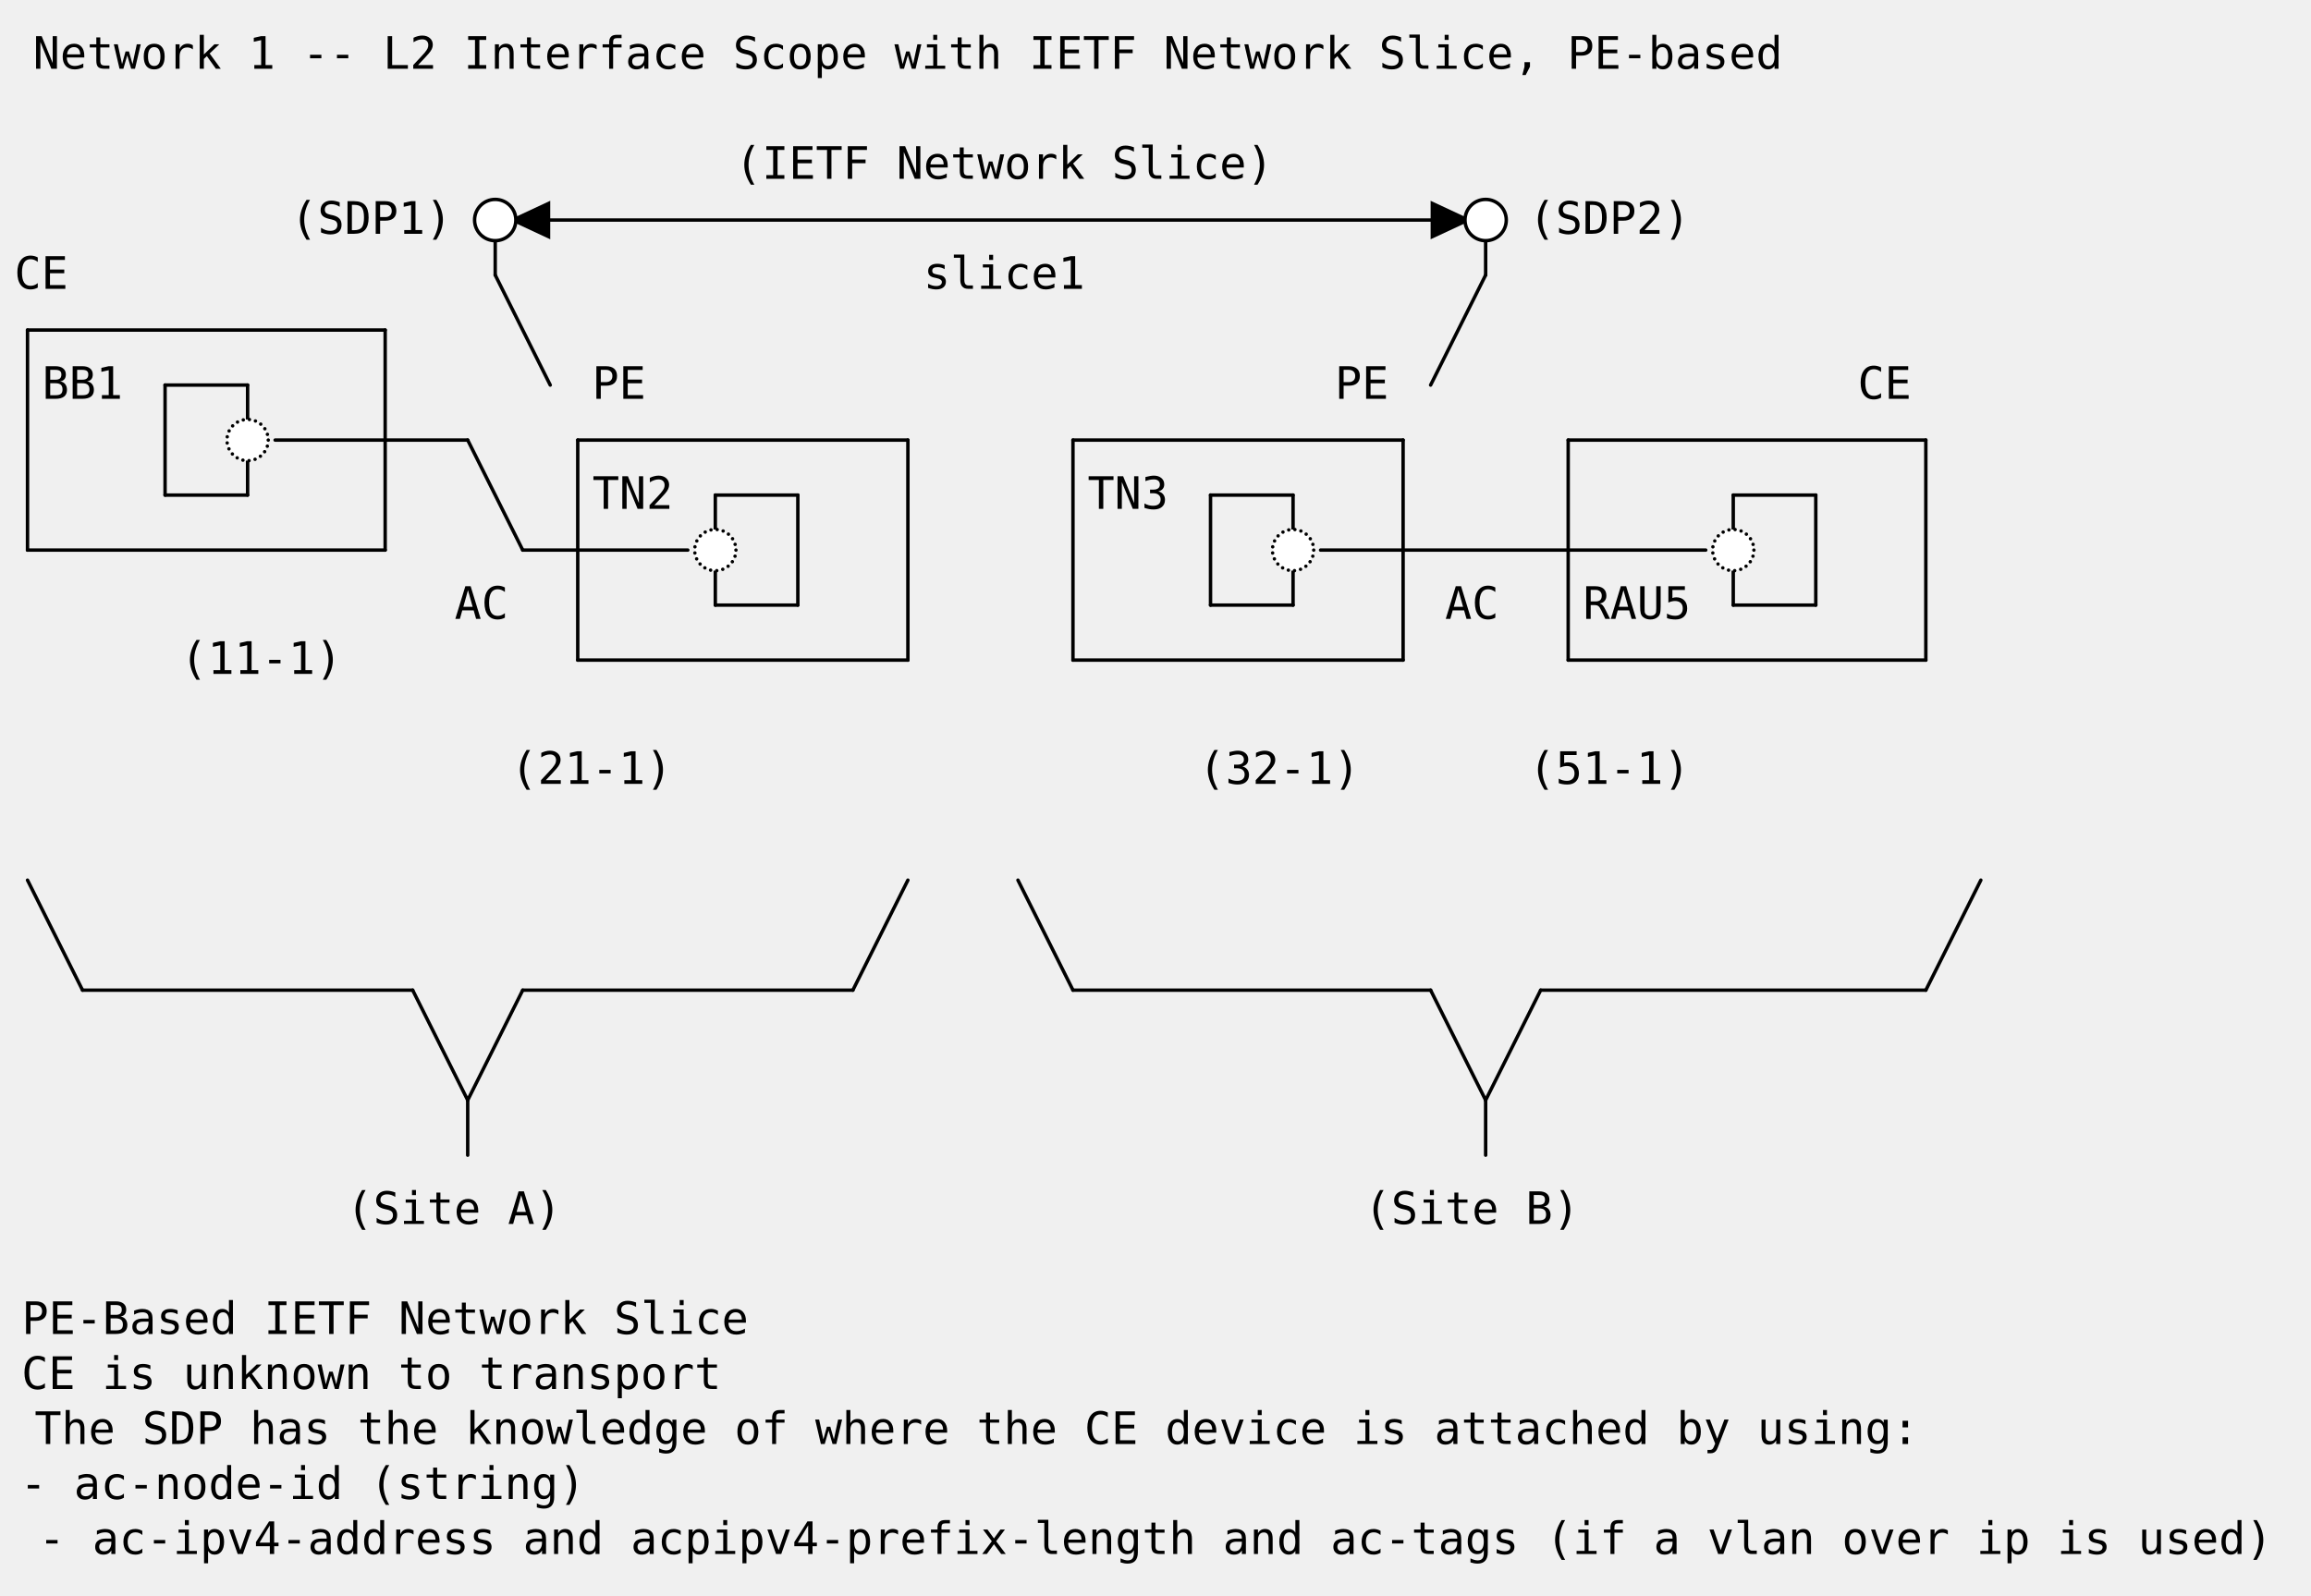
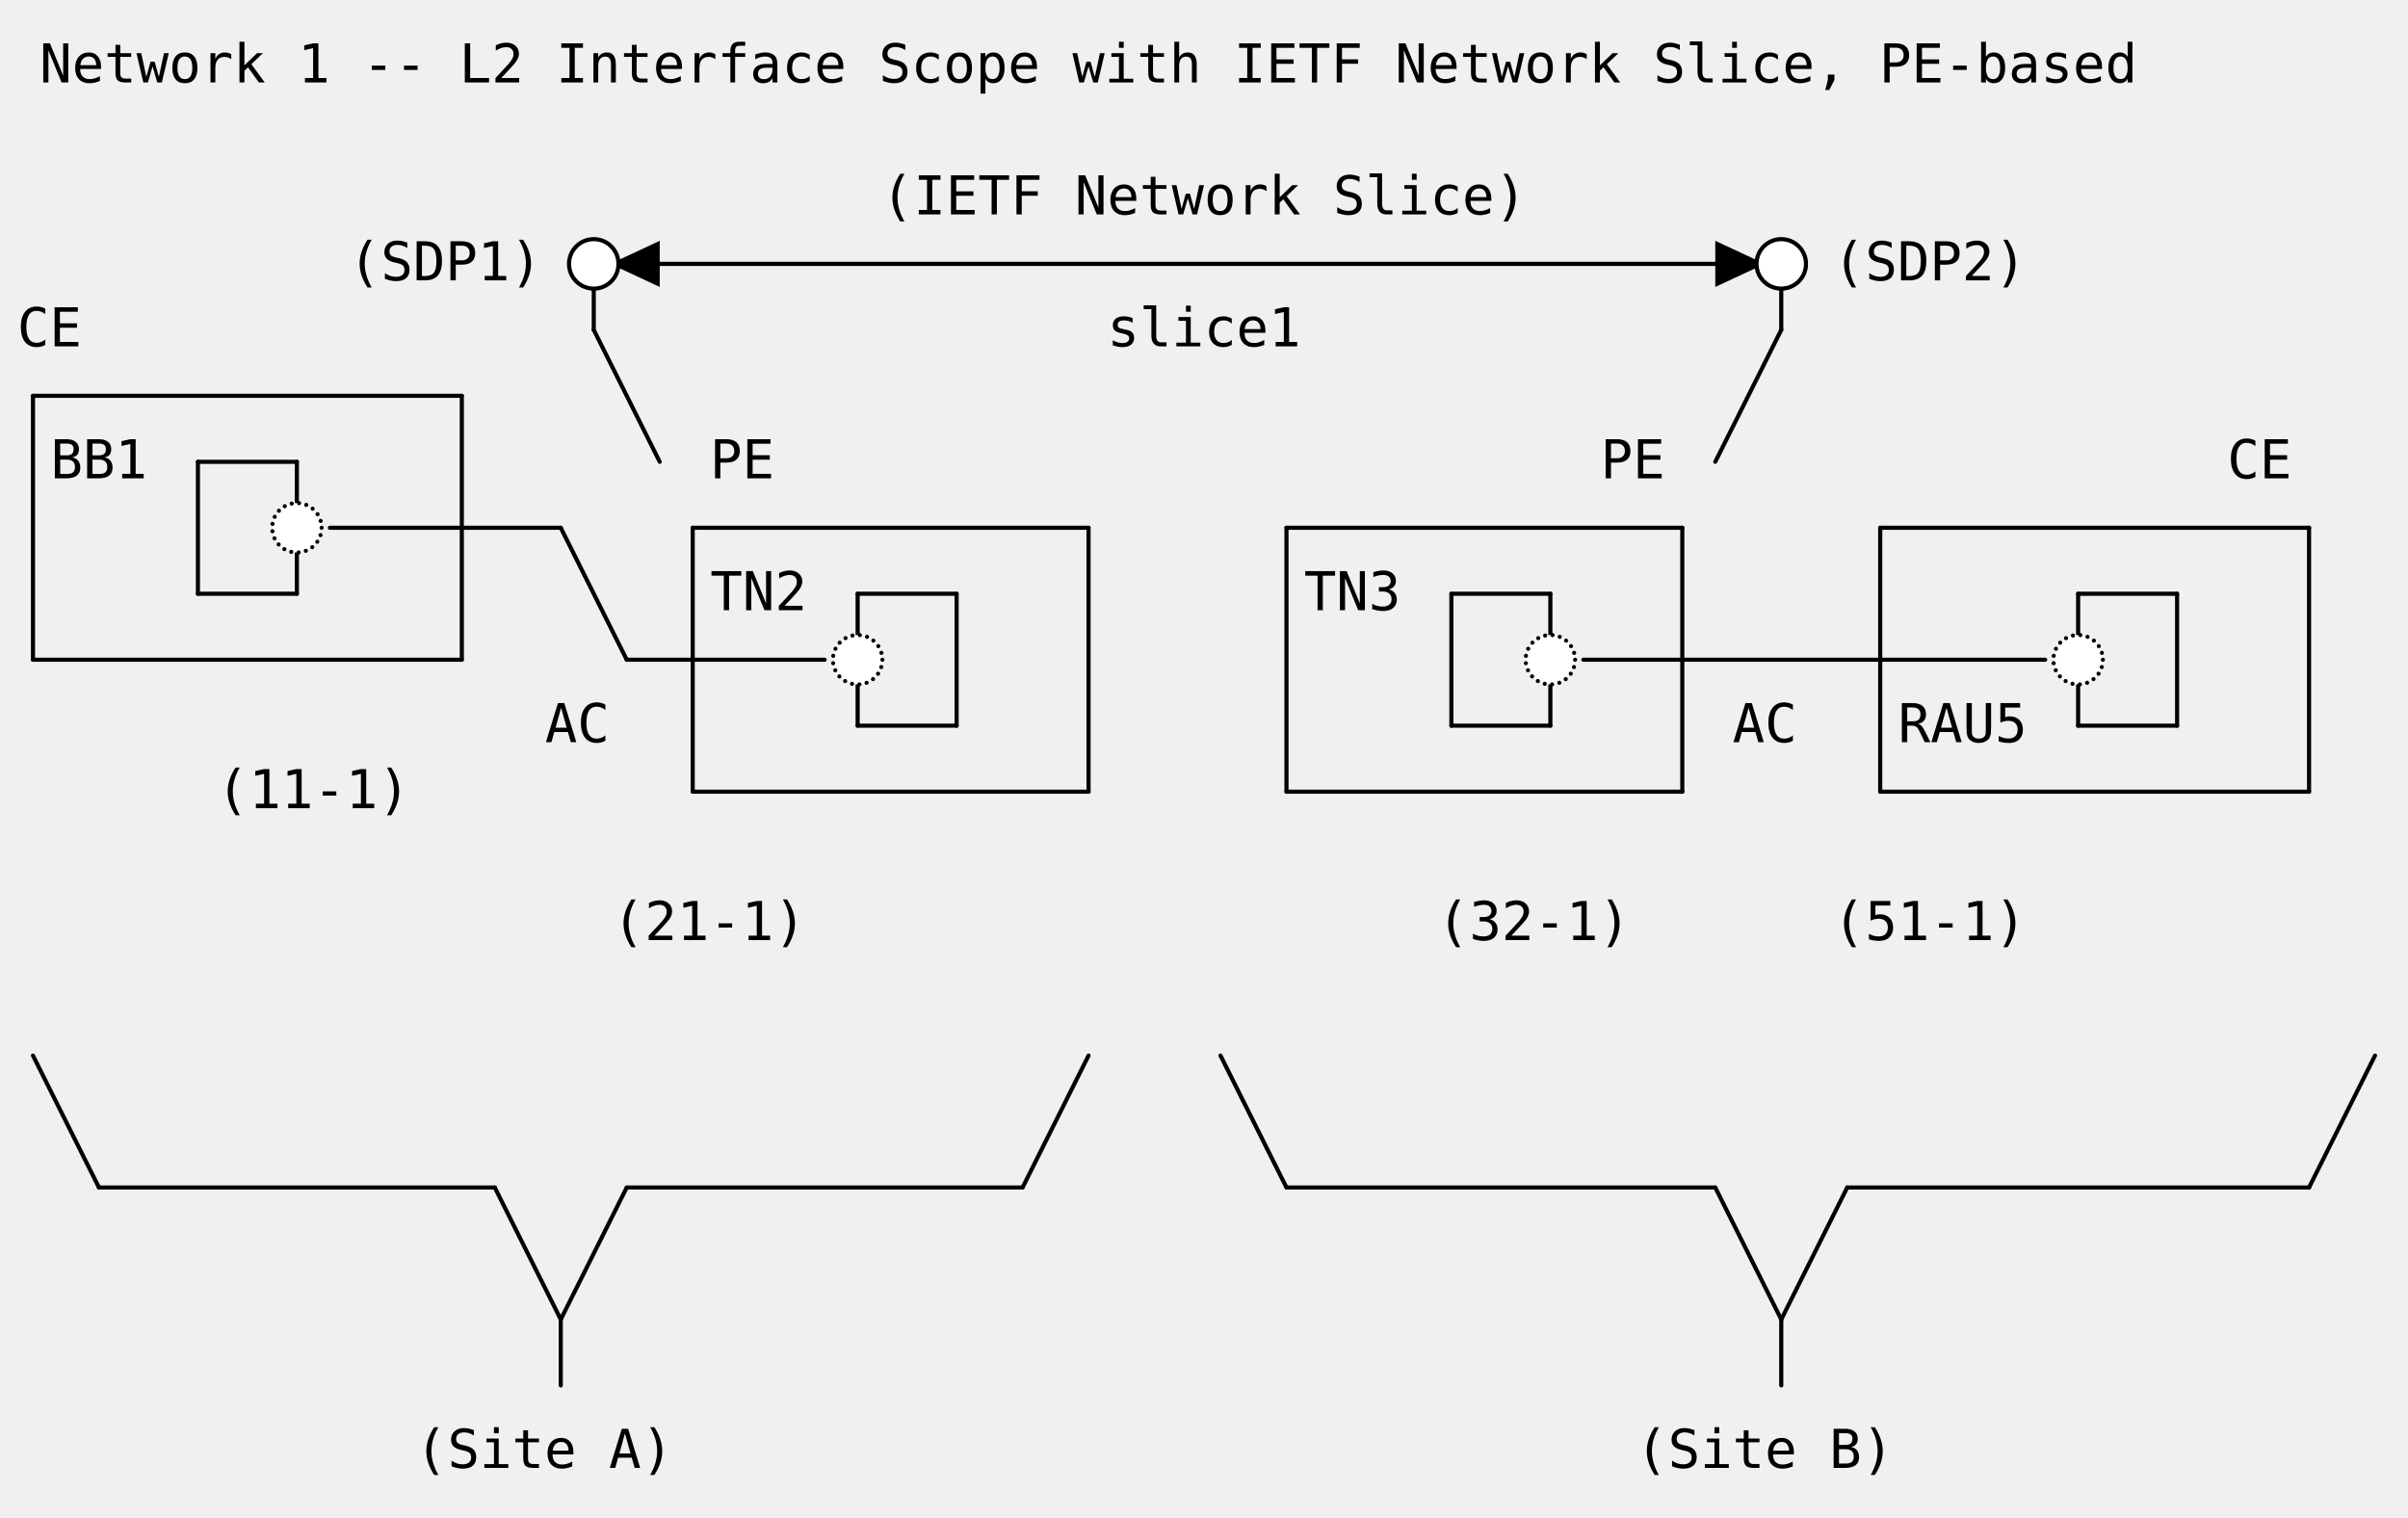
- <svg xmlns="http://www.w3.org/2000/svg" version="1.1" height="464" width="672" viewBox="0 0 672 464" class="diagram" text-anchor="middle" font-family="monospace" font-size="13px" stroke-linecap="round">
+ <svg xmlns="http://www.w3.org/2000/svg" version="1.1" height="368" width="584" viewBox="0 0 584 368" class="diagram" text-anchor="middle" font-family="monospace" font-size="13px" stroke-linecap="round">
  <path d="M 8,96 L 8,160" fill="none" stroke="black" />
  <path d="M 48,112 L 48,144" fill="none" stroke="black" />
  <path d="M 72,112 L 72,144" fill="none" stroke="black" />
  <path d="M 112,96 L 112,160" fill="none" stroke="black" />
  <path d="M 136,320 L 136,336" fill="none" stroke="black" />
  <path d="M 144,64 L 144,80" fill="none" stroke="black" />
  <path d="M 168,128 L 168,192" fill="none" stroke="black" />
  <path d="M 208,144 L 208,176" fill="none" stroke="black" />
  <path d="M 232,144 L 232,176" fill="none" stroke="black" />
  <path d="M 264,128 L 264,192" fill="none" stroke="black" />
  <path d="M 312,128 L 312,192" fill="none" stroke="black" />
  <path d="M 352,144 L 352,176" fill="none" stroke="black" />
  <path d="M 376,144 L 376,176" fill="none" stroke="black" />
  <path d="M 408,128 L 408,192" fill="none" stroke="black" />
  <path d="M 432,64 L 432,80" fill="none" stroke="black" />
  <path d="M 432,320 L 432,336" fill="none" stroke="black" />
  <path d="M 456,128 L 456,192" fill="none" stroke="black" />
  <path d="M 504,144 L 504,176" fill="none" stroke="black" />
  <path d="M 528,144 L 528,176" fill="none" stroke="black" />
  <path d="M 560,128 L 560,192" fill="none" stroke="black" />
  <path d="M 152,64 L 424,64" fill="none" stroke="black" />
  <path d="M 8,96 L 112,96" fill="none" stroke="black" />
  <path d="M 48,112 L 72,112" fill="none" stroke="black" />
  <path d="M 80,128 L 136,128" fill="none" stroke="black" />
  <path d="M 168,128 L 264,128" fill="none" stroke="black" />
  <path d="M 312,128 L 408,128" fill="none" stroke="black" />
  <path d="M 456,128 L 560,128" fill="none" stroke="black" />
  <path d="M 48,144 L 72,144" fill="none" stroke="black" />
  <path d="M 208,144 L 232,144" fill="none" stroke="black" />
  <path d="M 352,144 L 376,144" fill="none" stroke="black" />
  <path d="M 504,144 L 528,144" fill="none" stroke="black" />
  <path d="M 8,160 L 112,160" fill="none" stroke="black" />
  <path d="M 152,160 L 200,160" fill="none" stroke="black" />
  <path d="M 384,160 L 496,160" fill="none" stroke="black" />
  <path d="M 208,176 L 232,176" fill="none" stroke="black" />
  <path d="M 352,176 L 376,176" fill="none" stroke="black" />
  <path d="M 504,176 L 528,176" fill="none" stroke="black" />
  <path d="M 168,192 L 264,192" fill="none" stroke="black" />
  <path d="M 312,192 L 408,192" fill="none" stroke="black" />
  <path d="M 456,192 L 560,192" fill="none" stroke="black" />
  <path d="M 24,288 L 120,288" fill="none" stroke="black" />
  <path d="M 152,288 L 248,288" fill="none" stroke="black" />
  <path d="M 312,288 L 416,288" fill="none" stroke="black" />
  <path d="M 448,288 L 560,288" fill="none" stroke="black" />
  <path d="M 8,256 L 24,288" fill="none" stroke="black" />
  <path d="M 120,288 L 136,320" fill="none" stroke="black" />
  <path d="M 136,128 L 152,160" fill="none" stroke="black" />
  <path d="M 144,80 L 160,112" fill="none" stroke="black" />
  <path d="M 296,256 L 312,288" fill="none" stroke="black" />
  <path d="M 416,288 L 432,320" fill="none" stroke="black" />
  <path d="M 136,320 L 152,288" fill="none" stroke="black" />
  <path d="M 248,288 L 264,256" fill="none" stroke="black" />
  <path d="M 416,112 L 432,80" fill="none" stroke="black" />
  <path d="M 432,320 L 448,288" fill="none" stroke="black" />
  <path d="M 560,288 L 576,256" fill="none" stroke="black" />
  <polygon class="arrowhead" points="428,64 416,58.4 416,69.6" fill="black" transform="rotate(0,420,64)" />
  <polygon class="arrowhead" points="164,64 152,58.4 152,69.6" fill="black" transform="rotate(180,156,64)" />
  <circle cx="72" cy="128" r="6" class="dotteddot" fill="white" stroke="black" stroke-dasharray="0,1.8" />
  <circle cx="144" cy="64" r="6" class="opendot" fill="white" stroke="black" />
  <circle cx="208" cy="160" r="6" class="dotteddot" fill="white" stroke="black" stroke-dasharray="0,1.8" />
  <circle cx="376" cy="160" r="6" class="dotteddot" fill="white" stroke="black" stroke-dasharray="0,1.8" />
  <circle cx="432" cy="64" r="6" class="opendot" fill="white" stroke="black" />
  <circle cx="504" cy="160" r="6" class="dotteddot" fill="white" stroke="black" stroke-dasharray="0,1.8" />
  <g class="text">
    <text x="264" y="20">Network 1 -- L2 Interface Scope with IETF Network Slice, PE-based</text>
    <text x="292" y="52">(IETF Network Slice)</text>
    <text x="108" y="68">(SDP1)</text>
    <text x="468" y="68">(SDP2)</text>
    <text x="12" y="84">CE</text>
    <text x="292" y="84">slice1</text>
    <text x="24" y="116">BB1</text>
    <text x="180" y="116">PE</text>
    <text x="396" y="116">PE</text>
    <text x="548" y="116">CE</text>
    <text x="184" y="148">TN2</text>
    <text x="328" y="148">TN3</text>
    <text x="140" y="180">AC</text>
    <text x="428" y="180">AC</text>
    <text x="476" y="180">RAU5</text>
    <text x="76" y="196">(11-1)</text>
    <text x="172" y="228">(21-1)</text>
    <text x="372" y="228">(32-1)</text>
    <text x="468" y="228">(51-1)</text>
    <text x="132" y="356">(Site A)</text>
    <text x="428" y="356">(Site B)</text>
-     <text x="112" y="388">PE-Based IETF Network Slice</text>
-     <text x="108" y="404">CE is unknown to transport</text>
-     <text x="284" y="420">The SDP has the knowledge of where the CE device is attached by using:</text>
-     <text x="88" y="436">- ac-node-id (string)</text>
-     <text x="336" y="452">- ac-ipv4-address and acpipv4-prefix-length and ac-tags (if a vlan over ip is used)</text>
  </g>
</svg>
